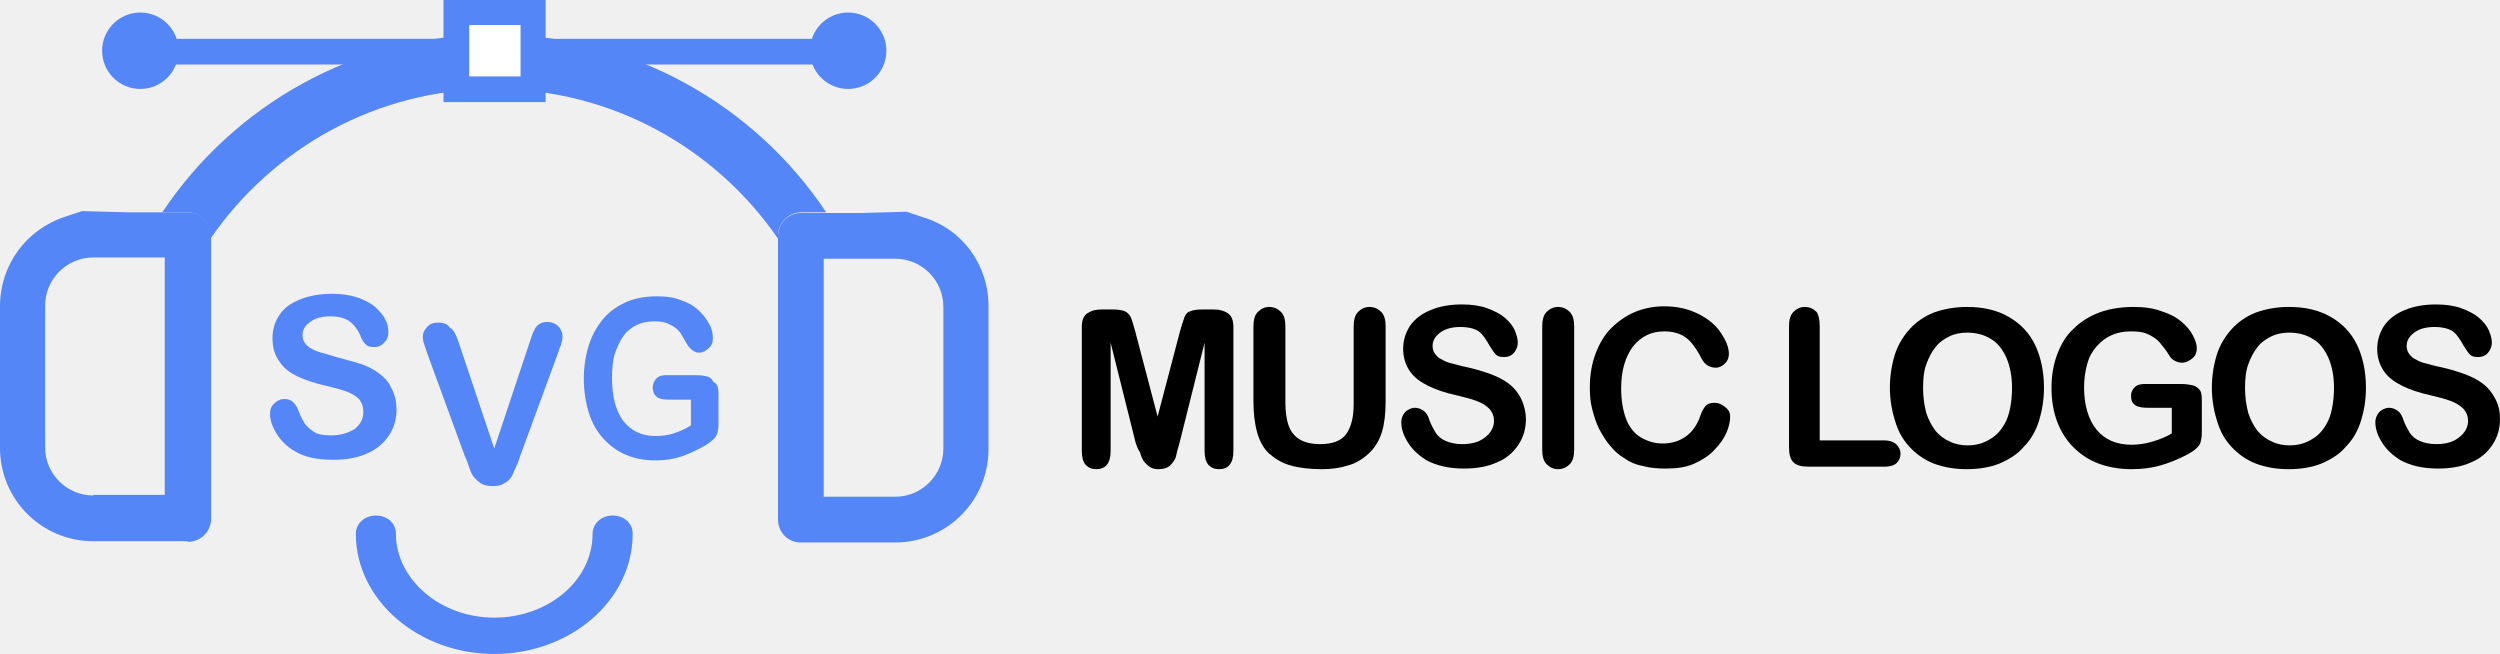
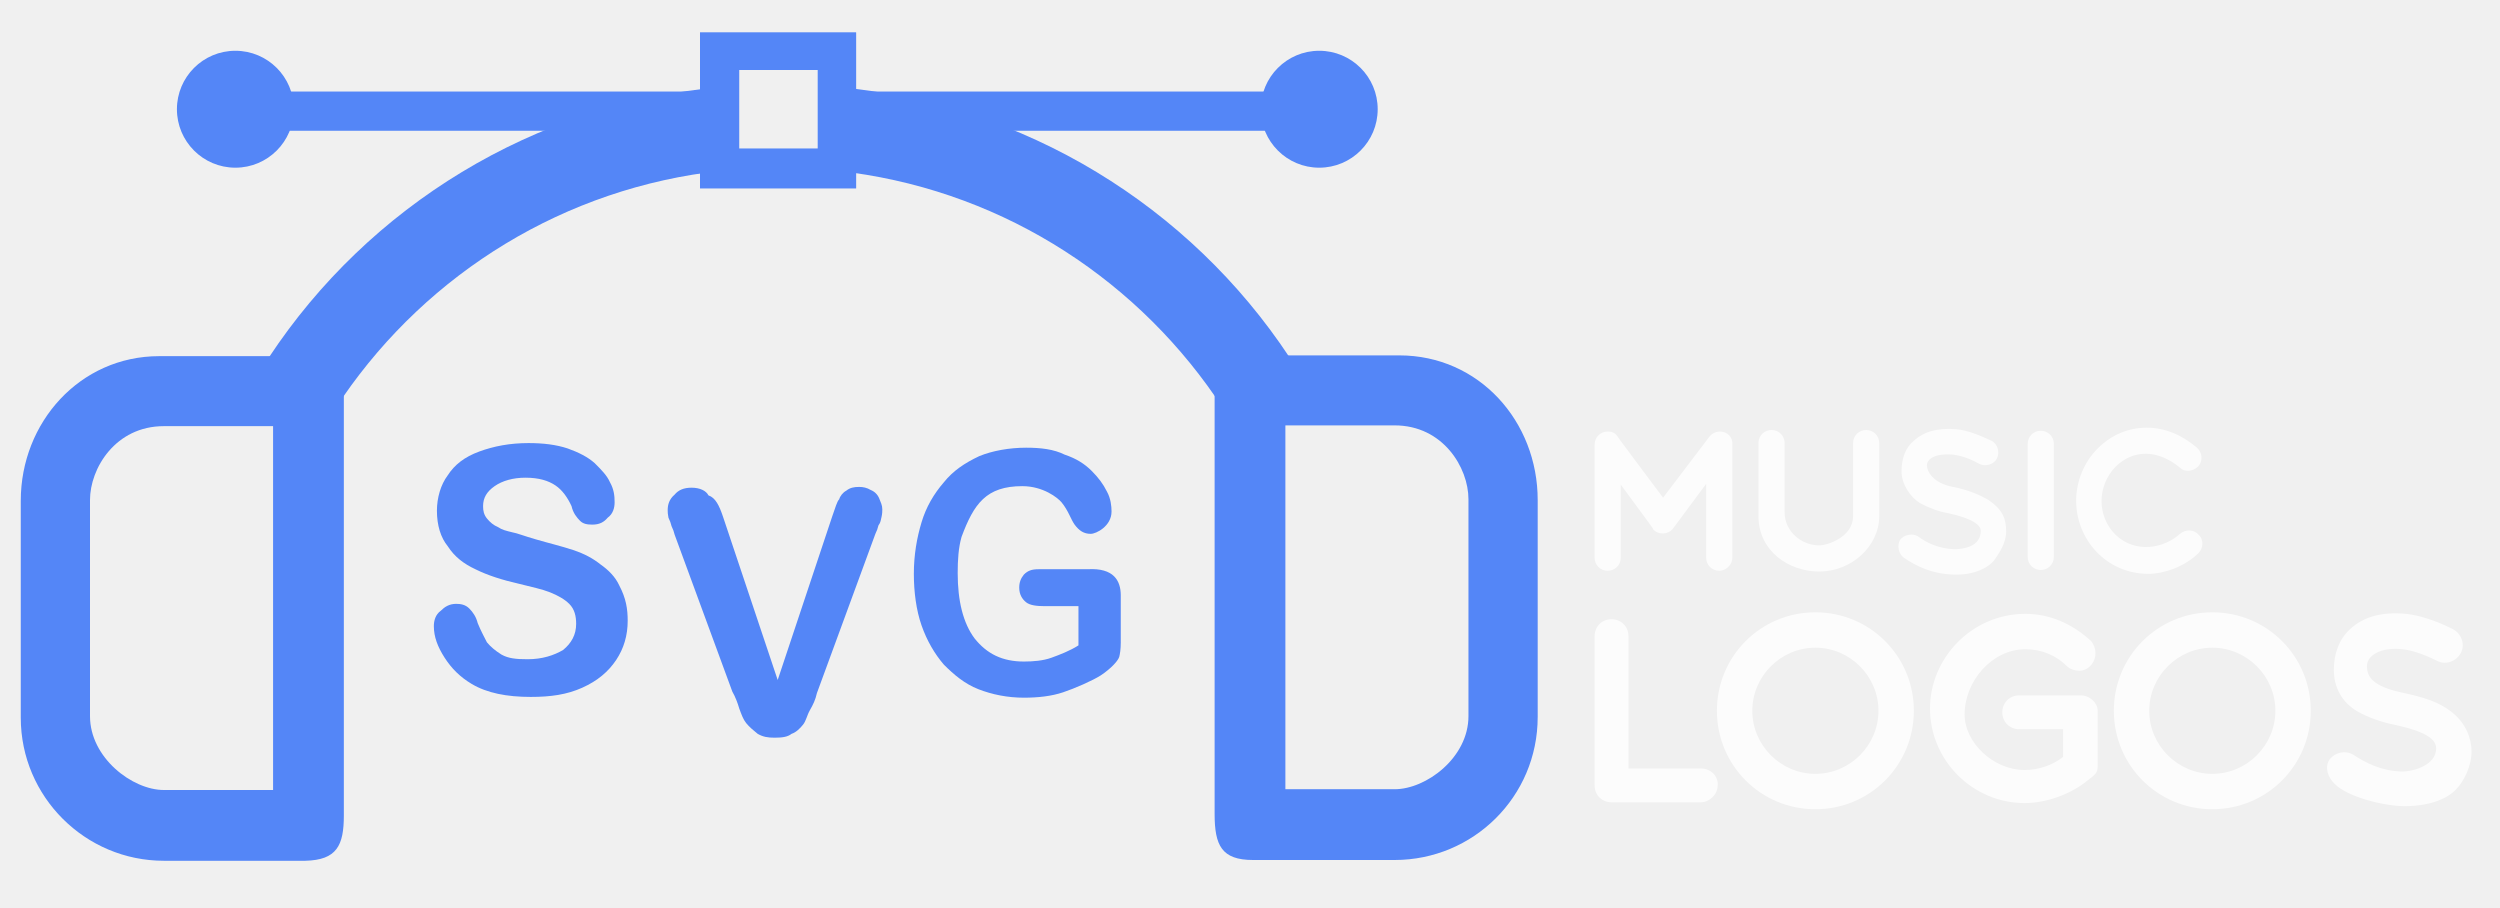
- <svg xmlns="http://www.w3.org/2000/svg" version="1.1" id="Layer_1" x="0px" y="0px" viewBox="0 0 399.1 104.4" style="enable-background:new 0 0 399.1 104.4;" xml:space="preserve">
-   <style type="text/css">
- 	.st0{fill:#5486F7;}
- 	.st1{fill:#FFFFFF;}
- 	.st2{enable-background:new    ;}
- </style>
-   <g>
+ <svg xmlns="http://www.w3.org/2000/svg" width="325" height="118" viewBox="-394 177 325 118">
+   <style>
+     .text{
+       opacity:.8;
+       fill:#fff;
+     }
+     .icon{
+       fill:#5486f7
+     }
+   </style>
+   <g class="icon">
+     <path d="M-312.4 257.7c0 1.9-.5 3.6-1.5 5.1-1 1.5-2.4 2.7-4.4 3.6-2 .9-4.1 1.2-6.7 1.2-3.1 0-5.7-.5-7.7-1.7-1.5-.9-2.6-2-3.5-3.4s-1.4-2.7-1.4-4.1c0-.7.2-1.5.9-2 .5-.5 1.1-.9 2-.9.6 0 1.2.1 1.7.6s.9 1.1 1.1 1.9c.4 1 .9 1.9 1.2 2.5.5.6 1.1 1.1 1.9 1.6.9.5 1.9.6 3.4.6 1.9 0 3.4-.5 4.6-1.2 1.1-.9 1.7-2 1.7-3.4 0-1-.2-1.9-.9-2.6-.6-.6-1.5-1.1-2.5-1.5-1-.4-2.4-.7-4-1.1-2.2-.5-4.1-1.1-5.7-1.9-1.5-.7-2.7-1.6-3.6-3-.9-1.1-1.4-2.7-1.4-4.6 0-1.7.5-3.4 1.4-4.6.9-1.4 2.2-2.4 4.1-3.1 1.9-.7 4-1.1 6.4-1.1 1.9 0 3.6.2 5.1.7 1.4.5 2.6 1.1 3.5 1.9.9.9 1.6 1.6 2 2.5.5.9.6 1.7.6 2.6 0 .7-.2 1.5-.9 2-.5.6-1.1.9-2 .9-.7 0-1.2-.1-1.6-.5-.4-.4-.9-1-1.1-1.9-.5-1.1-1.2-2.1-2.1-2.7s-2.1-1-3.9-1c-1.6 0-3 .4-4 1.1-1 .7-1.5 1.5-1.5 2.6 0 .6.1 1.1.5 1.6s.9.9 1.4 1.1c.6.4 1.1.5 1.9.7.6.1 1.6.5 3 .9 1.7.5 3.4.9 4.9 1.4 1.5.5 2.6 1.1 3.6 1.9 1 .7 1.9 1.6 2.4 2.7.9 1.7 1.1 3.1 1.1 4.6z" />
+     <path d="M-300 244.2l7.1 21.2 7.1-21.3c.4-1.1.6-1.9.9-2.2.1-.4.5-.9.9-1.1.5-.4 1-.5 1.7-.5.5 0 1 .1 1.5.4.5.2.9.6 1.1 1.1s.4.9.4 1.4c0 .2 0 .6-.1 1s-.1.7-.4 1.1c-.1.4-.2.7-.4 1.1l-7.6 20.7c-.2.9-.5 1.5-.9 2.2-.4.7-.5 1.4-.9 1.9s-.9 1-1.5 1.2c-.5.4-1.2.5-2.2.5-.9 0-1.5-.1-2.2-.5-.5-.4-1.1-.9-1.5-1.4-.4-.5-.6-1.1-.9-1.9-.2-.7-.5-1.5-.9-2.2l-7.5-20.4c-.1-.4-.2-.7-.4-1.1-.1-.4-.2-.7-.4-1.1-.1-.5-.1-.7-.1-1 0-.7.2-1.4.9-2 .5-.6 1.2-.9 2.2-.9 1.1 0 1.9.4 2.2 1 .9.3 1.4 1.3 1.9 2.8z" />
+     <path d="M-248.3 254.4v6.1c0 .9-.1 1.5-.2 1.9-.2.6-1.2 1.6-2.4 2.4-1.1.7-3.4 1.7-4.9 2.2-1.5.5-3.2.7-5.1.7-2.1 0-4.1-.4-5.9-1.1s-3.2-1.9-4.5-3.2c-1.2-1.4-2.2-3.1-2.9-5.1s-1-4.4-1-6.7c0-2.5.4-4.7 1-6.7s1.6-3.7 2.9-5.2c1.2-1.5 2.7-2.5 4.6-3.4 1.7-.7 3.9-1.1 6.1-1.1 1.9 0 3.6.2 5 .9 1.5.5 2.6 1.2 3.5 2.1.9.9 1.5 1.7 2 2.7.5.9.6 1.9.6 2.6 0 1.9-2 2.9-2.7 2.9-.9 0-1.5-.4-2.1-1.2-.5-.7-.8-1.8-1.7-2.9-.5-.6-2.4-2.1-5.1-2.1-4.7 0-6.3 2.3-7.9 6.6-.4 1.4-.5 3-.5 4.7 0 3.6.7 6.5 2.2 8.5 1.6 2 3.6 3 6.4 3 1.2 0 2.5-.1 3.6-.5s2.4-.9 3.5-1.6v-5.1h-4.4c-1 0-1.9-.1-2.4-.5s-.9-1-.9-1.9c0-.7.2-1.2.6-1.7.5-.5 1-.7 1.9-.7h6.4c3.4-.2 4.3 1.5 4.3 3.4z" />
+     <path d="M-285 188.9h56v5.1h-56z" />
+     <path d="M-358.1 188.9h56v5.1h-56z" />
+     <circle cx="-363.4" cy="191.2" r="7.6" />
+     <circle cx="-222.5" cy="191.2" r="7.6" />
+     <path d="M-282.7 201.5H-303v-20.3h20.3v20.3zm-15.2-5.2h10.2v-10.2h-10.2v10.2z" />
    <g>
-       <g>
-         <path class="st0" d="M33.6,37.6v0.5c9.9-14.4,26.5-23.9,45.3-23.9s35.4,9.5,45.3,23.9v-0.5c0-2,1.7-3.7,3.7-3.7h4     C120.5,16.8,101,5.5,78.9,5.5s-41.6,11.3-53,28.4h4C32,33.9,33.6,35.6,33.6,37.6z" />
-         <path class="st0" d="M147.4,34.7l-2.7-0.9l-7.3,0.2h-5.5h-4c-2,0-3.7,1.6-3.7,3.7v0.5v44.7c0,2.1,1.6,3.7,3.6,3.7h3.1h9.1h2.9     c8.3,0,14.9-6.7,14.9-14.9V49.1C157.9,42.4,153.7,36.6,147.4,34.7z M150.6,71.6c0,4.2-3.4,7.7-7.7,7.7h-1.3h-8.8h-1.3V53.6V41.3     h4.5h6.9c4.2,0,7.7,3.4,7.7,7.7L150.6,71.6L150.6,71.6z" />
-         <path class="st0" d="M30,86.5c2,0,3.7-1.6,3.7-3.7V38.1v-0.5c0-2-1.6-3.7-3.7-3.7h-4h-5.5l-7.4-0.2l-2.7,0.9     C4.2,36.6,0,42.3,0,48.9v22.6c0,8.3,6.7,14.9,14.9,14.9h2.9h9.1H30V86.5z M14.9,79.1c-4.2,0-7.7-3.4-7.7-7.7V48.8     c0-4.2,3.4-7.7,7.7-7.7h6.9h4.5v0.1v12.3V79H25h-8.8h-1.3V79.1z" />
-       </g>
-       <g>
-         <path class="st0" d="M78.9,104.4c-12.1,0-22.1-8.6-22.1-19.2c0-1.6,1.4-2.9,3.2-2.9s3.2,1.2,3.2,2.9c0,7.3,7.1,13.4,15.7,13.4     s15.7-5.9,15.7-13.4c0-1.6,1.4-2.9,3.2-2.9s3.2,1.2,3.2,2.9C101,95.9,91,104.4,78.9,104.4z" />
-         <g>
-           <path class="st0" d="M63.3,65.4c0,1.5-0.4,2.9-1.2,4.1s-1.9,2.2-3.5,2.9s-3.3,1-5.4,1c-2.5,0-4.6-0.4-6.2-1.4      c-1.2-0.7-2.1-1.6-2.8-2.7s-1.1-2.2-1.1-3.3c0-0.6,0.2-1.2,0.7-1.6c0.4-0.4,0.9-0.7,1.6-0.7c0.5,0,1,0.1,1.4,0.5      s0.7,0.9,0.9,1.5c0.3,0.8,0.7,1.5,1,2c0.4,0.5,0.9,0.9,1.5,1.3c0.7,0.4,1.5,0.5,2.7,0.5c1.5,0,2.7-0.4,3.7-1      c0.9-0.7,1.4-1.6,1.4-2.7c0-0.8-0.2-1.5-0.7-2.1c-0.5-0.5-1.2-0.9-2-1.2c-0.8-0.3-1.9-0.6-3.2-0.9c-1.8-0.4-3.3-0.9-4.6-1.5      c-1.2-0.6-2.2-1.3-2.9-2.4c-0.7-0.9-1.1-2.2-1.1-3.7c0-1.4,0.4-2.7,1.1-3.7c0.7-1.1,1.8-1.9,3.3-2.5s3.2-0.9,5.1-0.9      c1.5,0,2.9,0.2,4.1,0.6c1.1,0.4,2.1,0.9,2.8,1.5c0.7,0.7,1.3,1.3,1.6,2c0.4,0.7,0.5,1.4,0.5,2.1c0,0.6-0.2,1.2-0.7,1.6      c-0.4,0.5-0.9,0.7-1.6,0.7c-0.6,0-1-0.1-1.3-0.4s-0.7-0.8-0.9-1.5c-0.4-0.9-1-1.7-1.7-2.2s-1.7-0.8-3.1-0.8      c-1.3,0-2.4,0.3-3.2,0.9s-1.2,1.2-1.2,2.1c0,0.5,0.1,0.9,0.4,1.3c0.3,0.4,0.7,0.7,1.1,0.9c0.5,0.3,0.9,0.4,1.5,0.6      c0.5,0.1,1.3,0.4,2.4,0.7c1.4,0.4,2.7,0.7,3.9,1.1s2.1,0.9,2.9,1.5s1.5,1.3,1.9,2.2C63.1,63.1,63.3,64.2,63.3,65.4z" />
-           <path class="st0" d="M73.2,54.6l5.7,17l5.7-17.1c0.3-0.9,0.5-1.5,0.7-1.8c0.1-0.3,0.4-0.7,0.7-0.9c0.4-0.3,0.8-0.4,1.4-0.4      c0.4,0,0.8,0.1,1.2,0.3c0.4,0.2,0.7,0.5,0.9,0.9s0.3,0.7,0.3,1.1c0,0.2,0,0.5-0.1,0.8s-0.1,0.6-0.3,0.9      c-0.1,0.3-0.2,0.6-0.3,0.9L83,72.9c-0.2,0.7-0.4,1.2-0.7,1.8s-0.4,1.1-0.7,1.5s-0.7,0.8-1.2,1c-0.4,0.3-1,0.4-1.8,0.4      c-0.7,0-1.2-0.1-1.8-0.4c-0.4-0.3-0.9-0.7-1.2-1.1s-0.5-0.9-0.7-1.5s-0.4-1.2-0.7-1.8l-6-16.4c-0.1-0.3-0.2-0.6-0.3-0.9      s-0.2-0.6-0.3-0.9c-0.1-0.4-0.1-0.6-0.1-0.8c0-0.6,0.2-1.1,0.7-1.6c0.4-0.5,1-0.7,1.8-0.7c0.9,0,1.5,0.3,1.8,0.8      C72.4,52.6,72.8,53.4,73.2,54.6z" />
-           <path class="st0" d="M114.7,62.8v4.9c0,0.7-0.1,1.2-0.2,1.5s-0.3,0.7-0.7,1c-0.3,0.3-0.7,0.6-1.2,0.9c-1.4,0.8-2.7,1.4-3.9,1.8      s-2.6,0.6-4.1,0.6c-1.7,0-3.3-0.3-4.7-0.9s-2.6-1.5-3.6-2.6s-1.8-2.5-2.3-4.1s-0.8-3.5-0.8-5.4c0-2,0.3-3.8,0.8-5.4      s1.3-3,2.3-4.2s2.2-2,3.7-2.7c1.4-0.6,3.1-0.9,4.9-0.9c1.5,0,2.9,0.2,4,0.7c1.2,0.4,2.1,1,2.8,1.7s1.2,1.4,1.6,2.2      c0.4,0.7,0.5,1.5,0.5,2.1c0,0.7-0.2,1.2-0.7,1.6c-0.4,0.4-0.9,0.7-1.5,0.7c-0.3,0-0.7-0.1-0.9-0.3c-0.3-0.1-0.5-0.4-0.8-0.7      c-0.6-0.9-1-1.8-1.4-2.3s-0.9-0.9-1.6-1.2c-0.7-0.4-1.5-0.5-2.5-0.5s-2,0.2-2.8,0.6s-1.6,1-2.1,1.8c-0.6,0.8-1,1.8-1.4,2.9      c-0.3,1.1-0.4,2.4-0.4,3.8c0,2.9,0.6,5.2,1.8,6.8c1.3,1.6,2.9,2.4,5.1,2.4c1,0,2-0.1,2.9-0.4s1.9-0.7,2.8-1.3v-4.1h-3.5      c-0.8,0-1.5-0.1-1.9-0.4s-0.7-0.8-0.7-1.5c0-0.6,0.2-1,0.5-1.4c0.4-0.4,0.8-0.6,1.5-0.6h5.1c0.7,0,1.2,0.1,1.6,0.2      c0.4,0.1,0.8,0.4,1,0.9C114.5,61.2,114.7,61.9,114.7,62.8z" />
-         </g>
-       </g>
-       <g>
-         <rect x="27.6" y="6.2" class="st0" width="102.5" height="4.1" />
-         <circle class="st0" cx="22.4" cy="8.1" r="6.1" />
-         <circle class="st0" cx="135.4" cy="8.1" r="6.1" />
-         <rect x="72.8" y="2" class="st1" width="12.2" height="12.2" />
-         <path class="st0" d="M87.1,16.3H70.8V0h16.3V16.3z M74.9,12.2h8.2V4h-8.2V12.2z" />
-       </g>
+       <path d="M-349.3 283v-55c0-2.5-2-4.7-4.6-4.7h-19.4c-10.3 0-18 8.6-18 18.8v28.2c0 10.3 8.4 18.6 18.6 18.6h18.4c4.1-.1 5-2 5-5.9zm-33-12.9V242c0-4.1 3.3-9.6 9.6-9.6h14.2v47.3h-14.2c-4.1 0-9.6-4.2-9.6-9.6z" />
+       <path d="M-300.2 188.3c-24.5 2.2-45.9 15.6-58.8 35.1l9.6 5.2c11.1-16.1 28.8-27.2 49.2-29.4v-10.9z" />
    </g>
-     <g class="st2">
-       <path d="M181.3,70.7l-4-16V72c0,1-0.2,1.7-0.6,2.2c-0.4,0.5-1,0.7-1.7,0.7c-0.7,0-1.2-0.2-1.7-0.7c-0.4-0.5-0.6-1.2-0.6-2.2V52.2    c0-1.1,0.3-1.8,0.9-2.2c0.6-0.4,1.3-0.6,2.3-0.6h1.6c0.9,0,1.6,0.1,2.1,0.3c0.4,0.2,0.7,0.5,0.9,0.9s0.4,1.2,0.7,2.2l3.6,13.7    l3.6-13.7c0.3-1,0.5-1.7,0.7-2.2s0.5-0.8,0.9-0.9c0.4-0.2,1.1-0.3,2.1-0.3h1.6c1,0,1.7,0.2,2.3,0.6s0.9,1.1,0.9,2.2V72    c0,1-0.2,1.7-0.6,2.2c-0.4,0.5-1,0.7-1.7,0.7c-0.7,0-1.2-0.2-1.7-0.7c-0.4-0.5-0.6-1.2-0.6-2.2V54.7l-4,16c-0.3,1-0.5,1.8-0.6,2.3    c-0.2,0.5-0.5,0.9-0.9,1.3c-0.4,0.4-1.1,0.6-1.8,0.6c-0.6,0-1.1-0.1-1.5-0.4c-0.4-0.3-0.7-0.6-1-1c-0.2-0.4-0.4-0.8-0.5-1.3    C181.6,71.7,181.5,71.2,181.3,70.7z" />
-       <path d="M200.1,64.1v-12c0-1,0.2-1.8,0.7-2.3c0.5-0.5,1.1-0.8,1.8-0.8c0.8,0,1.4,0.3,1.9,0.8c0.5,0.5,0.7,1.3,0.7,2.3v12.3    c0,1.4,0.2,2.6,0.5,3.5c0.3,0.9,0.9,1.7,1.7,2.2c0.8,0.5,1.9,0.8,3.3,0.8c2,0,3.4-0.5,4.2-1.6c0.8-1.1,1.2-2.7,1.2-4.8V52.1    c0-1,0.2-1.8,0.7-2.3s1.1-0.8,1.8-0.8c0.8,0,1.4,0.3,1.9,0.8s0.7,1.3,0.7,2.3v12c0,2-0.2,3.6-0.6,4.9s-1.1,2.5-2.2,3.5    c-0.9,0.8-2,1.5-3.2,1.8c-1.2,0.4-2.6,0.6-4.2,0.6c-1.9,0-3.6-0.2-5-0.6c-1.4-0.4-2.5-1.1-3.4-1.9s-1.5-2-1.9-3.3    C200.3,67.6,200.1,66,200.1,64.1z" />
-       <path d="M243.6,66.9c0,1.5-0.4,2.9-1.2,4.1c-0.8,1.2-1.9,2.2-3.4,2.8c-1.5,0.7-3.3,1-5.3,1c-2.5,0-4.5-0.5-6.1-1.4    c-1.1-0.7-2.1-1.6-2.8-2.7c-0.7-1.1-1.1-2.2-1.1-3.3c0-0.6,0.2-1.1,0.6-1.6c0.4-0.4,1-0.7,1.6-0.7c0.5,0,1,0.2,1.4,0.5    c0.4,0.3,0.7,0.8,0.9,1.5c0.3,0.8,0.7,1.5,1,2s0.9,1,1.6,1.3c0.7,0.3,1.6,0.5,2.6,0.5c1.5,0,2.7-0.3,3.7-1.1    c0.9-0.7,1.4-1.6,1.4-2.6c0-0.8-0.3-1.5-0.8-2c-0.5-0.5-1.2-0.9-2-1.2s-1.9-0.6-3.2-0.9c-1.8-0.4-3.3-0.9-4.5-1.5    c-1.2-0.6-2.2-1.3-2.9-2.3s-1.1-2.2-1.1-3.6c0-1.4,0.4-2.6,1.1-3.7c0.8-1.1,1.8-1.9,3.3-2.5c1.4-0.6,3.1-0.9,5-0.9    c1.5,0,2.9,0.2,4,0.6s2.1,0.9,2.8,1.5c0.7,0.6,1.3,1.3,1.6,2c0.3,0.7,0.5,1.4,0.5,2c0,0.6-0.2,1.1-0.6,1.6c-0.4,0.5-1,0.7-1.6,0.7    c-0.6,0-1-0.1-1.3-0.4c-0.3-0.3-0.6-0.8-1-1.4c-0.5-0.9-1-1.7-1.6-2.2s-1.7-0.8-3.1-0.8c-1.3,0-2.4,0.3-3.2,0.9    c-0.8,0.6-1.2,1.3-1.2,2.1c0,0.5,0.1,0.9,0.4,1.3c0.3,0.4,0.6,0.7,1.1,0.9c0.5,0.3,1,0.5,1.5,0.6c0.5,0.1,1.3,0.4,2.4,0.6    c1.4,0.3,2.7,0.7,3.8,1.1c1.1,0.4,2.1,0.9,2.9,1.5s1.4,1.3,1.9,2.2S243.6,65.7,243.6,66.9z" />
-       <path d="M246.2,71.8V52.1c0-1,0.2-1.8,0.7-2.3c0.5-0.5,1.1-0.8,1.8-0.8c0.8,0,1.4,0.3,1.9,0.8s0.7,1.3,0.7,2.3v19.7    c0,1-0.2,1.8-0.7,2.3s-1.1,0.8-1.9,0.8c-0.7,0-1.3-0.3-1.8-0.8C246.4,73.6,246.2,72.8,246.2,71.8z" />
-       <path d="M276.2,66.5c0,0.8-0.2,1.7-0.6,2.6c-0.4,0.9-1,1.8-1.9,2.7c-0.8,0.9-1.9,1.6-3.2,2.2s-2.8,0.8-4.6,0.8    c-1.3,0-2.5-0.1-3.6-0.4c-1.1-0.2-2.1-0.6-2.9-1.2c-0.9-0.5-1.7-1.2-2.4-2.1c-0.7-0.8-1.2-1.7-1.7-2.6c-0.5-1-0.8-2-1.1-3.1    s-0.4-2.3-0.4-3.5c0-2,0.3-3.8,0.9-5.4c0.6-1.6,1.4-3,2.5-4.1c1.1-1.1,2.4-2,3.8-2.6c1.5-0.6,3-0.9,4.7-0.9c2,0,3.8,0.4,5.4,1.2    c1.6,0.8,2.8,1.8,3.6,3c0.8,1.2,1.3,2.3,1.3,3.4c0,0.6-0.2,1.1-0.6,1.5c-0.4,0.4-0.9,0.7-1.5,0.7c-0.6,0-1.1-0.2-1.5-0.5    s-0.7-0.8-1.1-1.6c-0.7-1.2-1.4-2.2-2.3-2.8c-0.9-0.6-2-0.9-3.3-0.9c-2.1,0-3.7,0.8-5,2.4c-1.2,1.6-1.9,3.8-1.9,6.7    c0,1.9,0.3,3.6,0.8,4.9c0.5,1.3,1.3,2.3,2.3,2.9s2.2,1,3.5,1c1.5,0,2.7-0.4,3.7-1.1c1-0.7,1.8-1.8,2.3-3.2    c0.2-0.7,0.5-1.2,0.8-1.6c0.3-0.4,0.8-0.6,1.5-0.6c0.6,0,1.1,0.2,1.6,0.6C276,65.4,276.2,65.9,276.2,66.5z" />
-       <path d="M290.5,52.1v18.2h10.3c0.8,0,1.4,0.2,1.9,0.6c0.4,0.4,0.7,0.9,0.7,1.5c0,0.6-0.2,1.1-0.6,1.5c-0.4,0.4-1.1,0.6-1.9,0.6    h-12.2c-1.1,0-1.9-0.2-2.4-0.7s-0.7-1.3-0.7-2.4V52.1c0-1,0.2-1.8,0.7-2.3c0.5-0.5,1.1-0.8,1.8-0.8c0.8,0,1.4,0.3,1.9,0.8    C290.3,50.2,290.5,51,290.5,52.1z" />
-       <path d="M314,49c2.6,0,4.8,0.5,6.7,1.6c1.9,1.1,3.3,2.6,4.2,4.5s1.4,4.2,1.4,6.8c0,1.9-0.3,3.7-0.8,5.3c-0.5,1.6-1.3,3-2.4,4.1    c-1,1.2-2.3,2-3.9,2.7c-1.5,0.6-3.3,0.9-5.2,0.9c-2,0-3.7-0.3-5.3-0.9c-1.5-0.6-2.8-1.5-3.9-2.7s-1.8-2.5-2.3-4.2    c-0.5-1.6-0.8-3.4-0.8-5.2c0-1.9,0.3-3.7,0.8-5.3s1.4-3,2.4-4.1c1-1.1,2.3-2,3.8-2.6C310.4,49.3,312.1,49,314,49z M321.2,61.9    c0-1.8-0.3-3.4-0.9-4.8c-0.6-1.3-1.4-2.4-2.5-3c-1.1-0.7-2.4-1-3.8-1c-1,0-2,0.2-2.8,0.6s-1.6,0.9-2.2,1.7    c-0.6,0.7-1.1,1.7-1.5,2.8c-0.4,1.1-0.5,2.4-0.5,3.8c0,1.4,0.2,2.7,0.5,3.9c0.4,1.2,0.9,2.1,1.5,2.9c0.7,0.8,1.4,1.3,2.3,1.7    c0.8,0.4,1.8,0.6,2.8,0.6c1.3,0,2.5-0.3,3.6-1c1.1-0.6,2-1.7,2.6-3S321.2,63.8,321.2,61.9z" />
-       <path d="M351.5,64.3v4.8c0,0.6-0.1,1.1-0.2,1.5c-0.1,0.4-0.4,0.7-0.7,1c-0.3,0.3-0.8,0.6-1.3,0.9c-1.5,0.8-3,1.4-4.4,1.8    c-1.4,0.4-2.9,0.6-4.6,0.6c-1.9,0-3.7-0.3-5.3-0.9s-2.9-1.5-4-2.6c-1.1-1.1-2-2.5-2.6-4.1c-0.6-1.6-0.9-3.4-0.9-5.4    c0-1.9,0.3-3.7,0.9-5.3c0.6-1.6,1.4-3,2.6-4.1c1.1-1.1,2.5-2,4.1-2.6s3.5-0.9,5.5-0.9c1.7,0,3.2,0.2,4.5,0.7    c1.3,0.4,2.4,1,3.2,1.7c0.8,0.7,1.4,1.4,1.8,2.2c0.4,0.8,0.6,1.4,0.6,2c0,0.6-0.2,1.2-0.7,1.6c-0.5,0.4-1,0.7-1.7,0.7    c-0.4,0-0.7-0.1-1.1-0.3s-0.6-0.4-0.8-0.7c-0.6-1-1.2-1.7-1.6-2.2c-0.4-0.5-1-0.9-1.8-1.3s-1.7-0.5-2.8-0.5    c-1.2,0-2.2,0.2-3.1,0.6c-0.9,0.4-1.7,1-2.4,1.8s-1.2,1.7-1.5,2.8c-0.3,1.1-0.5,2.4-0.5,3.7c0,2.9,0.7,5.2,2,6.8s3.2,2.4,5.6,2.4    c1.2,0,2.3-0.2,3.3-0.5s2.1-0.7,3.1-1.3v-4.1H343c-0.9,0-1.7-0.1-2.1-0.4c-0.5-0.3-0.7-0.8-0.7-1.5c0-0.6,0.2-1,0.6-1.4    s1-0.5,1.6-0.5h5.8c0.7,0,1.3,0.1,1.8,0.2c0.5,0.1,0.9,0.4,1.2,0.8S351.5,63.4,351.5,64.3z" />
-       <path d="M365.4,49c2.6,0,4.8,0.5,6.7,1.6c1.9,1.1,3.3,2.6,4.2,4.5s1.4,4.2,1.4,6.8c0,1.9-0.3,3.7-0.8,5.3c-0.5,1.6-1.3,3-2.4,4.1    c-1,1.2-2.3,2-3.9,2.7c-1.5,0.6-3.3,0.9-5.2,0.9c-2,0-3.7-0.3-5.3-0.9c-1.5-0.6-2.8-1.5-3.9-2.7s-1.8-2.5-2.3-4.2    c-0.5-1.6-0.8-3.4-0.8-5.2c0-1.9,0.3-3.7,0.8-5.3s1.4-3,2.4-4.1c1-1.1,2.3-2,3.8-2.6C361.8,49.3,363.5,49,365.4,49z M372.6,61.9    c0-1.8-0.3-3.4-0.9-4.8c-0.6-1.3-1.4-2.4-2.5-3c-1.1-0.7-2.4-1-3.8-1c-1,0-2,0.2-2.8,0.6s-1.6,0.9-2.2,1.7    c-0.6,0.7-1.1,1.7-1.5,2.8c-0.4,1.1-0.5,2.4-0.5,3.8c0,1.4,0.2,2.7,0.5,3.9c0.4,1.2,0.9,2.1,1.5,2.9c0.7,0.8,1.4,1.3,2.3,1.7    c0.8,0.4,1.8,0.6,2.8,0.6c1.3,0,2.5-0.3,3.6-1c1.1-0.6,2-1.7,2.6-3S372.6,63.8,372.6,61.9z" />
-       <path d="M399.1,66.9c0,1.5-0.4,2.9-1.2,4.1c-0.8,1.2-1.9,2.2-3.4,2.8c-1.5,0.7-3.3,1-5.3,1c-2.5,0-4.5-0.5-6.1-1.4    c-1.1-0.7-2.1-1.6-2.8-2.7c-0.7-1.1-1.1-2.2-1.1-3.3c0-0.6,0.2-1.1,0.6-1.6c0.4-0.4,1-0.7,1.6-0.7c0.5,0,1,0.2,1.4,0.5    c0.4,0.3,0.7,0.8,0.9,1.5c0.3,0.8,0.7,1.5,1,2s0.9,1,1.6,1.3c0.7,0.3,1.6,0.5,2.6,0.5c1.5,0,2.7-0.3,3.7-1.1    c0.9-0.7,1.4-1.6,1.4-2.6c0-0.8-0.3-1.5-0.8-2c-0.5-0.5-1.2-0.9-2-1.2s-1.9-0.6-3.2-0.9c-1.8-0.4-3.3-0.9-4.5-1.5    c-1.2-0.6-2.2-1.3-2.9-2.3s-1.1-2.2-1.1-3.6c0-1.4,0.4-2.6,1.1-3.7c0.8-1.1,1.8-1.9,3.3-2.5c1.4-0.6,3.1-0.9,5-0.9    c1.5,0,2.9,0.2,4,0.6s2.1,0.9,2.8,1.5c0.7,0.6,1.3,1.3,1.6,2c0.3,0.7,0.5,1.4,0.5,2c0,0.6-0.2,1.1-0.6,1.6c-0.4,0.5-1,0.7-1.6,0.7    c-0.6,0-1-0.1-1.3-0.4c-0.3-0.3-0.6-0.8-1-1.4c-0.5-0.9-1-1.7-1.6-2.2s-1.7-0.8-3.1-0.8c-1.3,0-2.4,0.3-3.2,0.9    c-0.8,0.6-1.2,1.3-1.2,2.1c0,0.5,0.1,0.9,0.4,1.3c0.3,0.4,0.6,0.7,1.1,0.9c0.5,0.3,1,0.5,1.5,0.6c0.5,0.1,1.3,0.4,2.4,0.6    c1.4,0.3,2.7,0.7,3.8,1.1c1.1,0.4,2.1,0.9,2.9,1.5s1.4,1.3,1.9,2.2C398.9,64.6,399.1,65.7,399.1,66.9z" />
+     <g>
+       <path d="M-231.1 288.8h18.4c10.2 0 18.6-8.2 18.6-18.6V242c0-10.2-7.6-18.8-18-18.8h-19.4c-2.6 0-4.6 2.2-4.6 4.7v54.9c0 4.1.9 6 5 6zm18.4-9.2h-14.2v-47.3h14.2c6.3 0 9.6 5.5 9.6 9.6v28.2c0 5.4-5.5 9.5-9.6 9.5z" />
+       <path d="M-285.2 188.3c24.5 2.2 45.9 15.6 58.8 35.1l-9.6 5.2c-11.1-16.1-28.8-27.2-49.2-29.4v-10.9z" />
    </g>
  </g>
+   <g class="text">
+     <path d="M-170.4 233.1c-.6 0-1.1.3-1.4.7l-6 7.9s-5.1-6.8-5.6-7.5c-.5-.8-.8-1.1-1.6-1.1-.9 0-1.7.7-1.7 1.7v14.7c0 .9.7 1.7 1.7 1.7.9 0 1.7-.7 1.7-1.7V240c4.5 6.1 4.2 5.7 4.2 5.8.7.8 2 .7 2.6-.1l4.3-5.8v9.6c0 .9.7 1.7 1.7 1.7.8 0 1.7-.7 1.7-1.7v-14.7c.1-1-.7-1.7-1.6-1.7z" />
+     <path d="M-151.4 232.9c-.9 0-1.7.7-1.7 1.7v9.5c0 2.7-3.3 3.8-4.4 3.8-2.3 0-4.5-1.8-4.5-4.3v-9c0-.9-.7-1.7-1.7-1.7-.9 0-1.7.7-1.7 1.7v9.5c0 4.5 3.9 7.2 7.9 7.2 4.2 0 7.8-3.3 7.8-7.2v-9.5c0-1-.8-1.7-1.7-1.7z" />
+     <path d="M-128.7 251.1c-.9 0-1.7-.7-1.7-1.7v-14.7c0-.9.7-1.7 1.7-1.7.9 0 1.7.7 1.7 1.7v14.7c0 1-.8 1.7-1.7 1.7z" />
+     <path d="M-133.2 246.1c0-1.6-.4-2.8-2.3-4.1-1.2-.7-2.6-1.3-4.6-1.7-2.7-.5-3.4-2.1-3.4-2.8 0-.7.8-1.6 3.4-1.4.8.1 2 .4 3.4 1.2.8.4 1.9.1 2.3-.7.4-.8.1-1.9-.7-2.3-1.7-.8-3.3-1.4-4.6-1.5-2.4-.2-4.2.3-5.5 1.5-1.1.9-1.6 2.3-1.6 4 0 1.6 1.1 3.3 2.4 4.1 1.1.6 2.4 1.1 3.6 1.3 3.3.7 4.3 1.6 4.3 2.3 0 2.1-2.3 2.4-3.5 2.4-2-.1-3.5-.8-4.7-1.7-.7-.4-1.8-.2-2.3.5-.4.7-.2 1.8.5 2.3 1.6 1.1 3.6 2.1 6.5 2.2h.3c2.5 0 4.1-.9 4.9-1.8.7-1 1.6-2.3 1.6-3.8z" />
+     <path d="M-108.2 246.5c-.6-.7-1.7-.7-2.4-.1-2.1 1.9-5.8 2.6-8.4.1-2.4-2.4-2.4-6.3 0-8.8 2.3-2.3 5.5-2.3 8.4.1.3.3.6.4 1.1.4.4 0 .9-.2 1.3-.6.6-.7.5-1.8-.2-2.4-2-1.7-4.2-2.6-6.5-2.6-2.4 0-4.6.9-6.4 2.7-1.8 1.8-2.8 4.3-2.8 6.8 0 5 3.9 9.5 9.4 9.5 2 0 4.6-.9 6.4-2.6.8-.7.8-1.9.1-2.5z" />
+   </g>
+   <g class="text">
+     <path d="M-172.9 276.9h-9.4v-17.2c0-1.3-1-2.2-2.2-2.2-1.3 0-2.2 1-2.2 2.2v19.4c0 1.3 1 2.2 2.2 2.2h11.6c1.1 0 2.2-1 2.2-2.2.1-1.2-.9-2.2-2.2-2.2z" />
+     <path d="M-123.5 267.4h-8c-1.3 0-2.2 1-2.2 2.2 0 1.3 1 2.2 2.2 2.2h5.7v3.6c-1.4 1.1-3.2 1.7-5 1.7-4.1 0-7.8-3.6-7.8-7.2 0-4.4 3.6-8.5 7.9-8.5 2.1 0 4 .8 5.4 2.2.4.4 1.1.6 1.6.6s1.1-.2 1.6-.8c.7-.9.7-2.2-.1-3.1-2.4-2.2-5.3-3.5-8.5-3.5-7 0-12.4 5.8-12.4 12.3 0 6.8 5.6 12.3 12.3 12.3 2.9 0 6-1.2 8-2.8 1.3-1 1.5-1.1 1.5-2.1v-7.1c0-1-1-2-2.2-2z" />
+     <path d="M-72.7 274.7c0-1.5-.6-3.7-2.8-5.3-1.5-1.1-3.1-1.7-6.4-2.4-3.6-.8-4.4-2-4.4-3.4s1.8-2.5 4.6-2.2c1.1.1 2.7.6 4.5 1.5 1.1.6 2.5.1 3.1-1 .6-1.1.1-2.5-1-3.1-2.2-1.1-4.3-1.8-6.1-2-3.2-.3-5.6.4-7.3 2-1.4 1.3-2.1 3.1-2.1 5.3 0 2.2 1 4.2 3.1 5.4 1.4.8 3.2 1.4 4.7 1.7 4.2.9 5.5 1.9 5.5 3.1 0 2.1-2.8 3-4.5 3-2.7-.1-4.6-1.1-6.3-2.2-1-.6-2.4-.3-3.1.7-.6 1-.2 2.2.7 3.1 1.8 1.8 6.6 2.9 9.1 2.9 3.5 0 5.7-1.1 6.7-2.2 1-1 2-3 2-4.9z" />
+     <path d="M-106.4 256.6c-7.1 0-12.8 5.7-12.8 12.8s5.7 12.8 12.8 12.8c7.1 0 12.8-5.7 12.8-12.8s-5.7-12.8-12.8-12.8zm0 21c-4.5 0-8.2-3.7-8.2-8.2 0-4.5 3.7-8.2 8.2-8.2 4.5 0 8.2 3.7 8.2 8.2 0 4.5-3.7 8.2-8.2 8.2z" />
+     <path d="M-158 256.6c-7.1 0-12.8 5.7-12.8 12.8s5.7 12.8 12.8 12.8c7.1 0 12.8-5.7 12.8-12.8s-5.7-12.8-12.8-12.8zm0 21c-4.5 0-8.2-3.7-8.2-8.2 0-4.5 3.7-8.2 8.2-8.2 4.5 0 8.2 3.7 8.2 8.2 0 4.5-3.7 8.2-8.2 8.2z" />
+   </g>
</svg>
